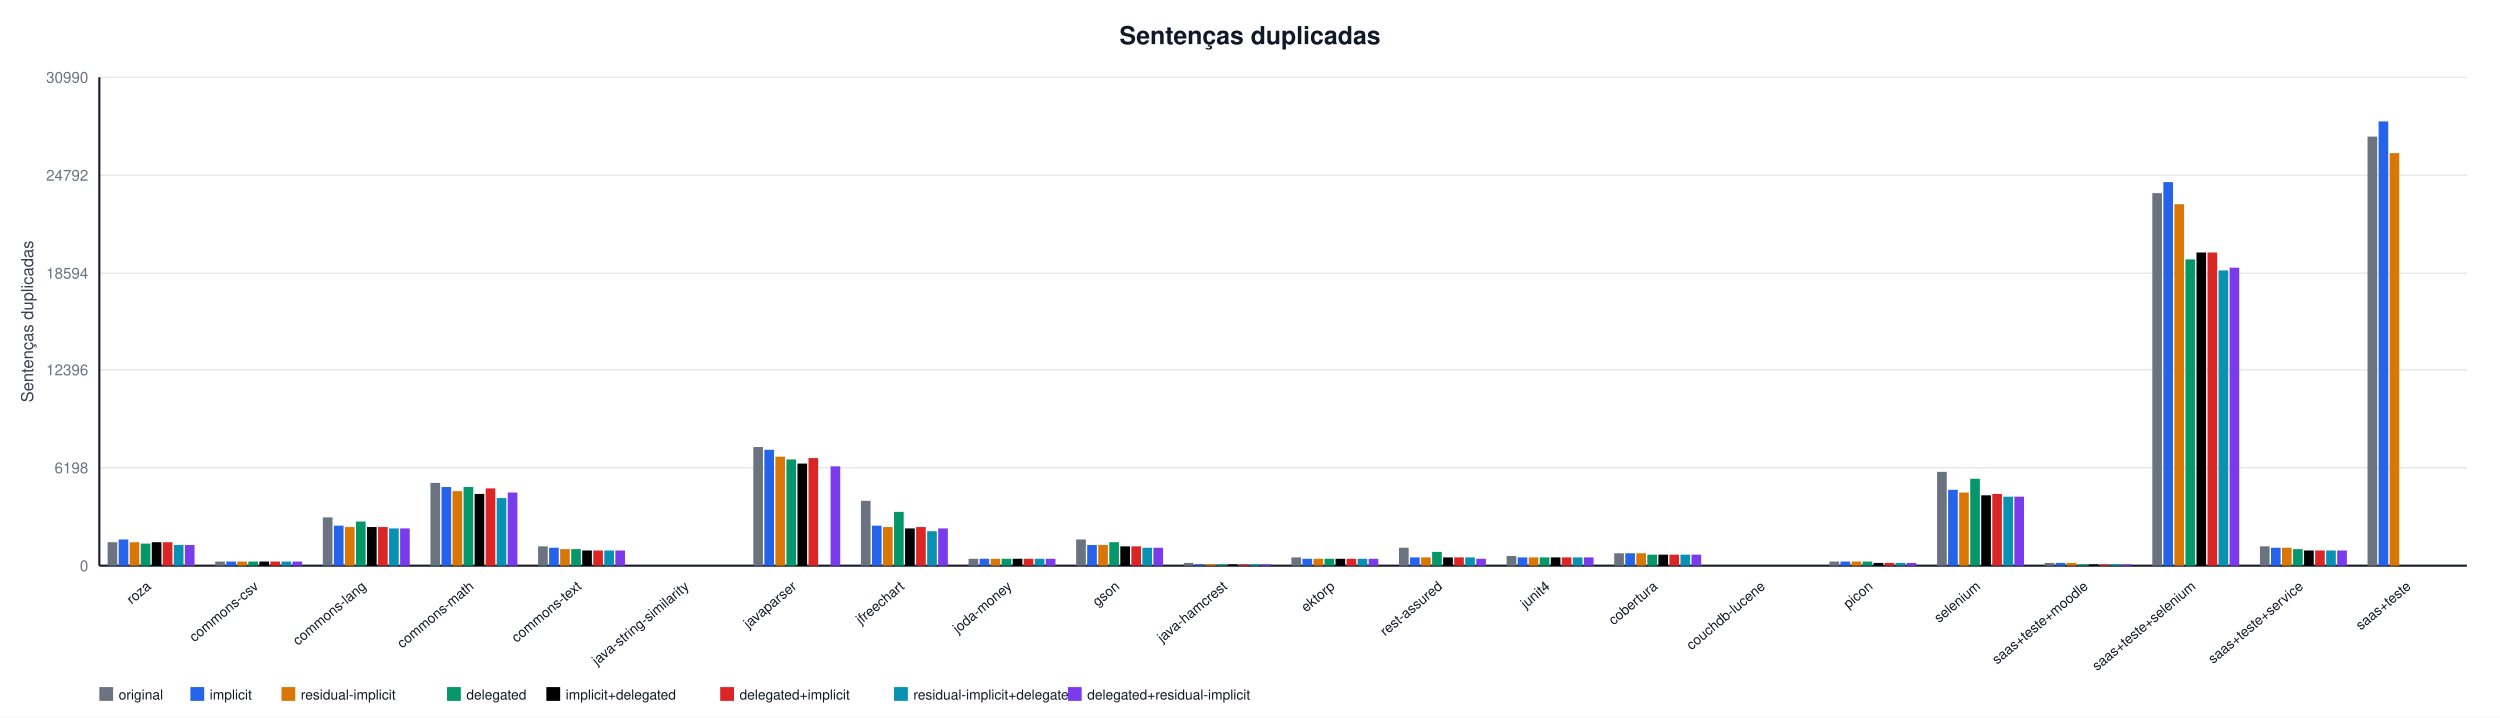
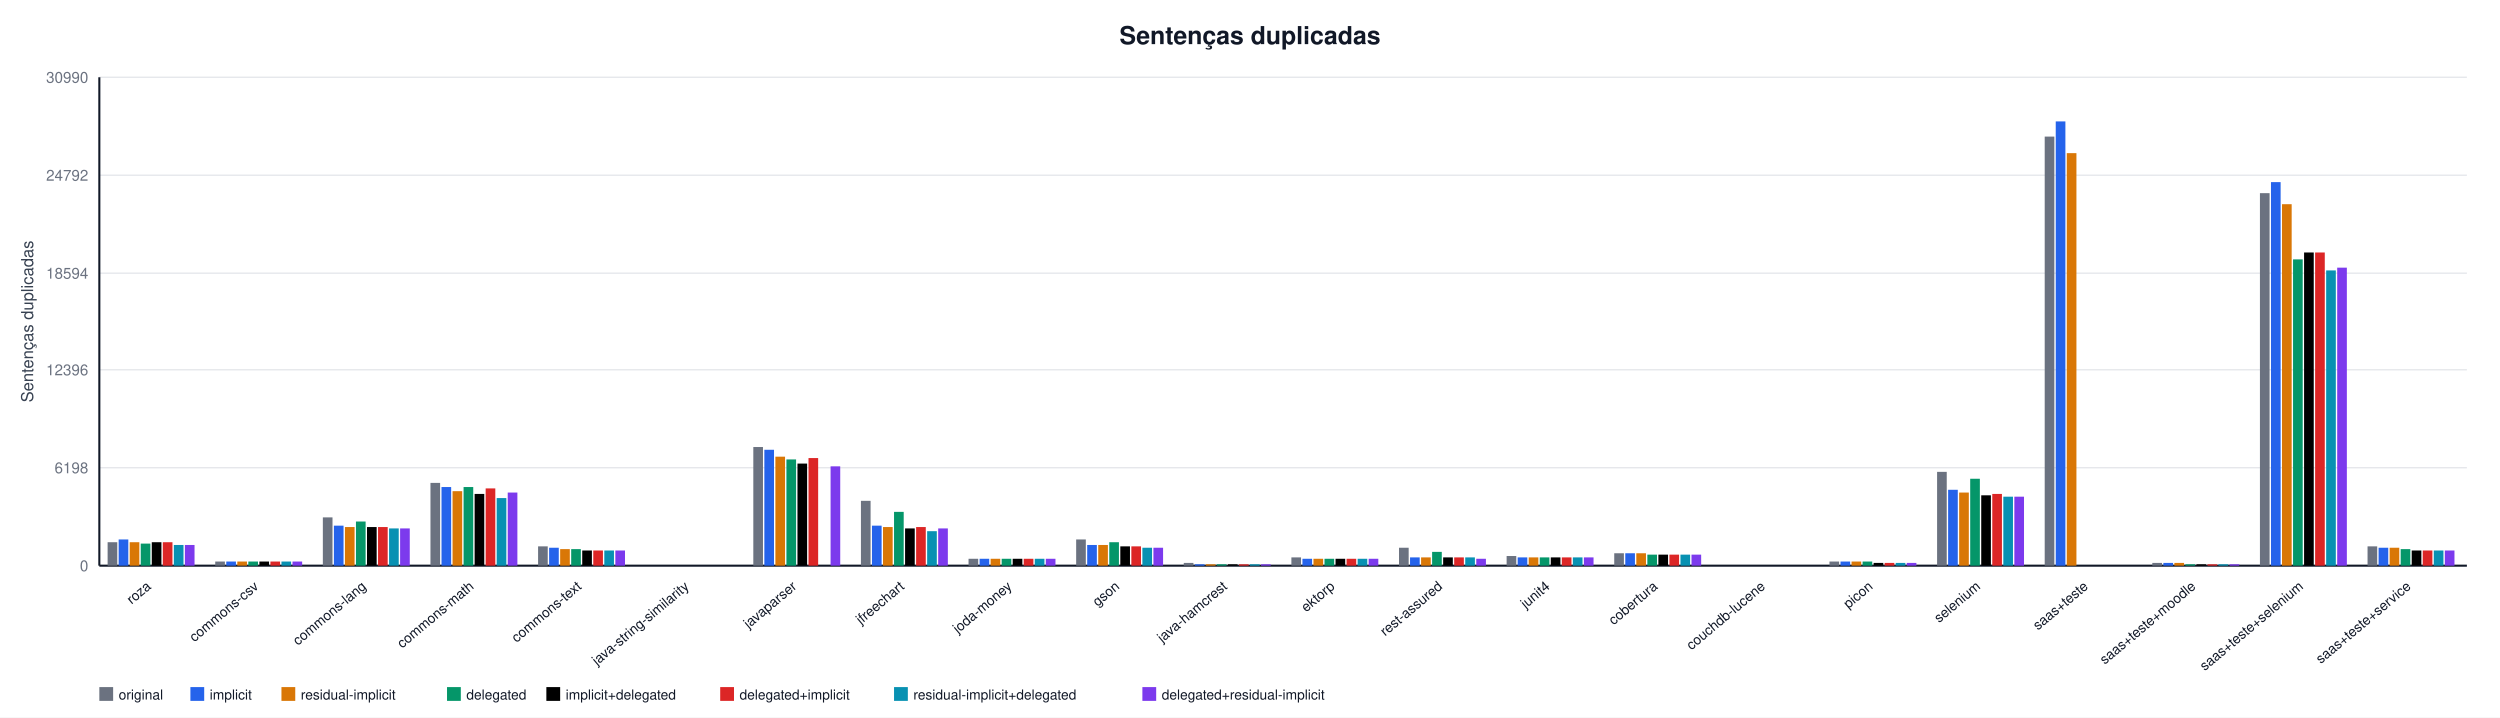
<svg xmlns="http://www.w3.org/2000/svg" width="1812" height="520" viewBox="0 0 1812 520">
  <rect width="100%" height="100%" fill="#ffffff" />
  <text x="906" y="32" text-anchor="middle" font-family="Helvetica, Arial, sans-serif" font-size="18" font-weight="700" fill="#111827">Sentenças duplicadas</text>
  <text x="24" y="233" text-anchor="middle" font-family="Helvetica, Arial, sans-serif" font-size="12" fill="#374151" transform="rotate(-90 24 233)">Sentenças duplicadas</text>
  <line x1="72" y1="410" x2="1788" y2="410" stroke="#e5e7eb" stroke-width="1" />
  <text x="64" y="414" text-anchor="end" font-family="Helvetica, Arial, sans-serif" font-size="11" fill="#6b7280">0</text>
  <line x1="72" y1="339" x2="1788" y2="339" stroke="#e5e7eb" stroke-width="1" />
  <text x="64" y="343" text-anchor="end" font-family="Helvetica, Arial, sans-serif" font-size="11" fill="#6b7280">6198</text>
  <line x1="72" y1="268" x2="1788" y2="268" stroke="#e5e7eb" stroke-width="1" />
  <text x="64" y="272" text-anchor="end" font-family="Helvetica, Arial, sans-serif" font-size="11" fill="#6b7280">12396</text>
  <line x1="72" y1="198" x2="1788" y2="198" stroke="#e5e7eb" stroke-width="1" />
  <text x="64" y="202" text-anchor="end" font-family="Helvetica, Arial, sans-serif" font-size="11" fill="#6b7280">18594</text>
  <line x1="72" y1="127" x2="1788" y2="127" stroke="#e5e7eb" stroke-width="1" />
  <text x="64" y="131" text-anchor="end" font-family="Helvetica, Arial, sans-serif" font-size="11" fill="#6b7280">24792</text>
  <line x1="72" y1="56" x2="1788" y2="56" stroke="#e5e7eb" stroke-width="1" />
  <text x="64" y="60" text-anchor="end" font-family="Helvetica, Arial, sans-serif" font-size="11" fill="#6b7280">30990</text>
  <line x1="72" y1="56" x2="72" y2="410" stroke="#111827" stroke-width="1.5" />
  <line x1="72" y1="410" x2="1788" y2="410" stroke="#111827" stroke-width="1.5" />
  <rect x="78" y="393" width="7" height="17" fill="#6b7280" />
  <rect x="86" y="391" width="7" height="19" fill="#2563eb" />
  <rect x="94" y="393" width="7" height="17" fill="#d97706" />
  <rect x="102" y="394" width="7" height="16" fill="#059669" />
  <rect x="110" y="393" width="7" height="17" fill="#7c3ed" />
  <rect x="118" y="393" width="7" height="17" fill="#dc2626" />
  <rect x="126" y="395" width="7" height="15" fill="#0891b2" />
  <rect x="134" y="395" width="7" height="15" fill="#7c3aed" />
  <text x="110" y="426" text-anchor="end" font-family="Helvetica, Arial, sans-serif" font-size="10" fill="#111827" transform="rotate(-40 110 426)">roza</text>
  <rect x="156" y="407" width="7" height="3" fill="#6b7280" />
  <rect x="164" y="407" width="7" height="3" fill="#2563eb" />
  <rect x="172" y="407" width="7" height="3" fill="#d97706" />
  <rect x="180" y="407" width="7" height="3" fill="#059669" />
  <rect x="188" y="407" width="7" height="3" fill="#7c3ed" />
  <rect x="196" y="407" width="7" height="3" fill="#dc2626" />
  <rect x="204" y="407" width="7" height="3" fill="#0891b2" />
  <rect x="212" y="407" width="7" height="3" fill="#7c3aed" />
  <text x="188" y="426" text-anchor="end" font-family="Helvetica, Arial, sans-serif" font-size="10" fill="#111827" transform="rotate(-40 188 426)">commons-csv</text>
  <rect x="234" y="375" width="7" height="35" fill="#6b7280" />
  <rect x="242" y="381" width="7" height="29" fill="#2563eb" />
  <rect x="250" y="382" width="7" height="28" fill="#d97706" />
  <rect x="258" y="378" width="7" height="32" fill="#059669" />
  <rect x="266" y="382" width="7" height="28" fill="#7c3ed" />
  <rect x="274" y="382" width="7" height="28" fill="#dc2626" />
  <rect x="282" y="383" width="7" height="27" fill="#0891b2" />
  <rect x="290" y="383" width="7" height="27" fill="#7c3aed" />
  <text x="266" y="426" text-anchor="end" font-family="Helvetica, Arial, sans-serif" font-size="10" fill="#111827" transform="rotate(-40 266 426)">commons-lang</text>
  <rect x="312" y="350" width="7" height="60" fill="#6b7280" />
  <rect x="320" y="353" width="7" height="57" fill="#2563eb" />
  <rect x="328" y="356" width="7" height="54" fill="#d97706" />
  <rect x="336" y="353" width="7" height="57" fill="#059669" />
  <rect x="344" y="358" width="7" height="52" fill="#7c3ed" />
  <rect x="352" y="354" width="7" height="56" fill="#dc2626" />
  <rect x="360" y="361" width="7" height="49" fill="#0891b2" />
  <rect x="368" y="357" width="7" height="53" fill="#7c3aed" />
  <text x="344" y="426" text-anchor="end" font-family="Helvetica, Arial, sans-serif" font-size="10" fill="#111827" transform="rotate(-40 344 426)">commons-math</text>
  <rect x="390" y="396" width="7" height="14" fill="#6b7280" />
  <rect x="398" y="397" width="7" height="13" fill="#2563eb" />
  <rect x="406" y="398" width="7" height="12" fill="#d97706" />
  <rect x="414" y="398" width="7" height="12" fill="#059669" />
  <rect x="422" y="399" width="7" height="11" fill="#7c3ed" />
  <rect x="430" y="399" width="7" height="11" fill="#dc2626" />
  <rect x="438" y="399" width="7" height="11" fill="#0891b2" />
  <rect x="446" y="399" width="7" height="11" fill="#7c3aed" />
  <text x="422" y="426" text-anchor="end" font-family="Helvetica, Arial, sans-serif" font-size="10" fill="#111827" transform="rotate(-40 422 426)">commons-text</text>
  <rect x="468" y="410" width="7" height="0" fill="#6b7280" />
  <rect x="476" y="410" width="7" height="0" fill="#2563eb" />
  <rect x="484" y="410" width="7" height="0" fill="#d97706" />
  <rect x="492" y="410" width="7" height="0" fill="#059669" />
  <rect x="500" y="410" width="7" height="0" fill="#7c3ed" />
  <rect x="508" y="410" width="7" height="0" fill="#dc2626" />
  <rect x="516" y="410" width="7" height="0" fill="#0891b2" />
  <rect x="524" y="410" width="7" height="0" fill="#7c3aed" />
  <text x="500" y="426" text-anchor="end" font-family="Helvetica, Arial, sans-serif" font-size="10" fill="#111827" transform="rotate(-40 500 426)">java-string-similarity</text>
  <rect x="546" y="324" width="7" height="86" fill="#6b7280" />
  <rect x="554" y="326" width="7" height="84" fill="#2563eb" />
  <rect x="562" y="331" width="7" height="79" fill="#d97706" />
  <rect x="570" y="333" width="7" height="77" fill="#059669" />
  <rect x="578" y="336" width="7" height="74" fill="#7c3ed" />
  <rect x="586" y="332" width="7" height="78" fill="#dc2626" />
-   <rect x="594" y="410" width="7" height="0" fill="#0891b2" />
  <rect x="602" y="338" width="7" height="72" fill="#7c3aed" />
  <text x="578" y="426" text-anchor="end" font-family="Helvetica, Arial, sans-serif" font-size="10" fill="#111827" transform="rotate(-40 578 426)">javaparser</text>
  <rect x="624" y="363" width="7" height="47" fill="#6b7280" />
  <rect x="632" y="381" width="7" height="29" fill="#2563eb" />
  <rect x="640" y="382" width="7" height="28" fill="#d97706" />
  <rect x="648" y="371" width="7" height="39" fill="#059669" />
  <rect x="656" y="383" width="7" height="27" fill="#7c3ed" />
  <rect x="664" y="382" width="7" height="28" fill="#dc2626" />
  <rect x="672" y="385" width="7" height="25" fill="#0891b2" />
  <rect x="680" y="383" width="7" height="27" fill="#7c3aed" />
  <text x="656" y="426" text-anchor="end" font-family="Helvetica, Arial, sans-serif" font-size="10" fill="#111827" transform="rotate(-40 656 426)">jfreechart</text>
  <rect x="702" y="405" width="7" height="5" fill="#6b7280" />
  <rect x="710" y="405" width="7" height="5" fill="#2563eb" />
  <rect x="718" y="405" width="7" height="5" fill="#d97706" />
  <rect x="726" y="405" width="7" height="5" fill="#059669" />
  <rect x="734" y="405" width="7" height="5" fill="#7c3ed" />
  <rect x="742" y="405" width="7" height="5" fill="#dc2626" />
  <rect x="750" y="405" width="7" height="5" fill="#0891b2" />
  <rect x="758" y="405" width="7" height="5" fill="#7c3aed" />
  <text x="734" y="426" text-anchor="end" font-family="Helvetica, Arial, sans-serif" font-size="10" fill="#111827" transform="rotate(-40 734 426)">joda-money</text>
  <rect x="780" y="391" width="7" height="19" fill="#6b7280" />
  <rect x="788" y="395" width="7" height="15" fill="#2563eb" />
  <rect x="796" y="395" width="7" height="15" fill="#d97706" />
  <rect x="804" y="393" width="7" height="17" fill="#059669" />
  <rect x="812" y="396" width="7" height="14" fill="#7c3ed" />
  <rect x="820" y="396" width="7" height="14" fill="#dc2626" />
  <rect x="828" y="397" width="7" height="13" fill="#0891b2" />
  <rect x="836" y="397" width="7" height="13" fill="#7c3aed" />
  <text x="812" y="426" text-anchor="end" font-family="Helvetica, Arial, sans-serif" font-size="10" fill="#111827" transform="rotate(-40 812 426)">gson</text>
  <rect x="858" y="408" width="7" height="2" fill="#6b7280" />
  <rect x="866" y="409" width="7" height="1" fill="#2563eb" />
  <rect x="874" y="409" width="7" height="1" fill="#d97706" />
  <rect x="882" y="409" width="7" height="1" fill="#059669" />
  <rect x="890" y="409" width="7" height="1" fill="#7c3ed" />
  <rect x="898" y="409" width="7" height="1" fill="#dc2626" />
  <rect x="906" y="409" width="7" height="1" fill="#0891b2" />
  <rect x="914" y="409" width="7" height="1" fill="#7c3aed" />
  <text x="890" y="426" text-anchor="end" font-family="Helvetica, Arial, sans-serif" font-size="10" fill="#111827" transform="rotate(-40 890 426)">java-hamcrest</text>
  <rect x="936" y="404" width="7" height="6" fill="#6b7280" />
  <rect x="944" y="405" width="7" height="5" fill="#2563eb" />
  <rect x="952" y="405" width="7" height="5" fill="#d97706" />
  <rect x="960" y="405" width="7" height="5" fill="#059669" />
  <rect x="968" y="405" width="7" height="5" fill="#7c3ed" />
  <rect x="976" y="405" width="7" height="5" fill="#dc2626" />
  <rect x="984" y="405" width="7" height="5" fill="#0891b2" />
  <rect x="992" y="405" width="7" height="5" fill="#7c3aed" />
  <text x="968" y="426" text-anchor="end" font-family="Helvetica, Arial, sans-serif" font-size="10" fill="#111827" transform="rotate(-40 968 426)">ektorp</text>
  <rect x="1014" y="397" width="7" height="13" fill="#6b7280" />
  <rect x="1022" y="404" width="7" height="6" fill="#2563eb" />
  <rect x="1030" y="404" width="7" height="6" fill="#d97706" />
  <rect x="1038" y="400" width="7" height="10" fill="#059669" />
  <rect x="1046" y="404" width="7" height="6" fill="#7c3ed" />
  <rect x="1054" y="404" width="7" height="6" fill="#dc2626" />
  <rect x="1062" y="404" width="7" height="6" fill="#0891b2" />
  <rect x="1070" y="405" width="7" height="5" fill="#7c3aed" />
  <text x="1046" y="426" text-anchor="end" font-family="Helvetica, Arial, sans-serif" font-size="10" fill="#111827" transform="rotate(-40 1046 426)">rest-assured</text>
  <rect x="1092" y="403" width="7" height="7" fill="#6b7280" />
  <rect x="1100" y="404" width="7" height="6" fill="#2563eb" />
  <rect x="1108" y="404" width="7" height="6" fill="#d97706" />
  <rect x="1116" y="404" width="7" height="6" fill="#059669" />
  <rect x="1124" y="404" width="7" height="6" fill="#7c3ed" />
  <rect x="1132" y="404" width="7" height="6" fill="#dc2626" />
  <rect x="1140" y="404" width="7" height="6" fill="#0891b2" />
  <rect x="1148" y="404" width="7" height="6" fill="#7c3aed" />
  <text x="1124" y="426" text-anchor="end" font-family="Helvetica, Arial, sans-serif" font-size="10" fill="#111827" transform="rotate(-40 1124 426)">junit4</text>
  <rect x="1170" y="401" width="7" height="9" fill="#6b7280" />
  <rect x="1178" y="401" width="7" height="9" fill="#2563eb" />
  <rect x="1186" y="401" width="7" height="9" fill="#d97706" />
  <rect x="1194" y="402" width="7" height="8" fill="#059669" />
  <rect x="1202" y="402" width="7" height="8" fill="#7c3ed" />
  <rect x="1210" y="402" width="7" height="8" fill="#dc2626" />
  <rect x="1218" y="402" width="7" height="8" fill="#0891b2" />
  <rect x="1226" y="402" width="7" height="8" fill="#7c3aed" />
  <text x="1202" y="426" text-anchor="end" font-family="Helvetica, Arial, sans-serif" font-size="10" fill="#111827" transform="rotate(-40 1202 426)">cobertura</text>
  <rect x="1248" y="410" width="7" height="0" fill="#6b7280" />
  <rect x="1256" y="410" width="7" height="0" fill="#2563eb" />
  <rect x="1264" y="410" width="7" height="0" fill="#d97706" />
  <rect x="1272" y="410" width="7" height="0" fill="#059669" />
  <rect x="1280" y="410" width="7" height="0" fill="#7c3ed" />
  <rect x="1288" y="410" width="7" height="0" fill="#dc2626" />
  <rect x="1296" y="410" width="7" height="0" fill="#0891b2" />
  <rect x="1304" y="410" width="7" height="0" fill="#7c3aed" />
  <text x="1280" y="426" text-anchor="end" font-family="Helvetica, Arial, sans-serif" font-size="10" fill="#111827" transform="rotate(-40 1280 426)">couchdb-lucene</text>
  <rect x="1326" y="407" width="7" height="3" fill="#6b7280" />
  <rect x="1334" y="407" width="7" height="3" fill="#2563eb" />
  <rect x="1342" y="407" width="7" height="3" fill="#d97706" />
  <rect x="1350" y="407" width="7" height="3" fill="#059669" />
  <rect x="1358" y="408" width="7" height="2" fill="#7c3ed" />
  <rect x="1366" y="408" width="7" height="2" fill="#dc2626" />
  <rect x="1374" y="408" width="7" height="2" fill="#0891b2" />
  <rect x="1382" y="408" width="7" height="2" fill="#7c3aed" />
  <text x="1358" y="426" text-anchor="end" font-family="Helvetica, Arial, sans-serif" font-size="10" fill="#111827" transform="rotate(-40 1358 426)">picon</text>
  <rect x="1404" y="342" width="7" height="68" fill="#6b7280" />
  <rect x="1412" y="355" width="7" height="55" fill="#2563eb" />
  <rect x="1420" y="357" width="7" height="53" fill="#d97706" />
  <rect x="1428" y="347" width="7" height="63" fill="#059669" />
  <rect x="1436" y="359" width="7" height="51" fill="#7c3ed" />
  <rect x="1444" y="358" width="7" height="52" fill="#dc2626" />
  <rect x="1452" y="360" width="7" height="50" fill="#0891b2" />
  <rect x="1460" y="360" width="7" height="50" fill="#7c3aed" />
  <text x="1436" y="426" text-anchor="end" font-family="Helvetica, Arial, sans-serif" font-size="10" fill="#111827" transform="rotate(-40 1436 426)">selenium</text>
-   <rect x="1482" y="408" width="7" height="2" fill="#6b7280" />
-   <rect x="1490" y="408" width="7" height="2" fill="#2563eb" />
-   <rect x="1498" y="408" width="7" height="2" fill="#d97706" />
-   <rect x="1506" y="409" width="7" height="1" fill="#059669" />
-   <rect x="1514" y="409" width="7" height="1" fill="#7c3ed" />
-   <rect x="1522" y="409" width="7" height="1" fill="#dc2626" />
-   <rect x="1530" y="409" width="7" height="1" fill="#0891b2" />
-   <rect x="1538" y="409" width="7" height="1" fill="#7c3aed" />
-   <text x="1514" y="426" text-anchor="end" font-family="Helvetica, Arial, sans-serif" font-size="10" fill="#111827" transform="rotate(-40 1514 426)">saas+teste+moodle</text>
-   <rect x="1560" y="140" width="7" height="270" fill="#6b7280" />
-   <rect x="1568" y="132" width="7" height="278" fill="#2563eb" />
-   <rect x="1576" y="148" width="7" height="262" fill="#d97706" />
-   <rect x="1584" y="188" width="7" height="222" fill="#059669" />
-   <rect x="1592" y="183" width="7" height="227" fill="#7c3ed" />
-   <rect x="1600" y="183" width="7" height="227" fill="#dc2626" />
-   <rect x="1608" y="196" width="7" height="214" fill="#0891b2" />
-   <rect x="1616" y="194" width="7" height="216" fill="#7c3aed" />
-   <text x="1592" y="426" text-anchor="end" font-family="Helvetica, Arial, sans-serif" font-size="10" fill="#111827" transform="rotate(-40 1592 426)">saas+teste+selenium</text>
-   <rect x="1638" y="396" width="7" height="14" fill="#6b7280" />
-   <rect x="1646" y="397" width="7" height="13" fill="#2563eb" />
-   <rect x="1654" y="397" width="7" height="13" fill="#d97706" />
-   <rect x="1662" y="398" width="7" height="12" fill="#059669" />
-   <rect x="1670" y="399" width="7" height="11" fill="#7c3ed" />
-   <rect x="1678" y="399" width="7" height="11" fill="#dc2626" />
-   <rect x="1686" y="399" width="7" height="11" fill="#0891b2" />
-   <rect x="1694" y="399" width="7" height="11" fill="#7c3aed" />
-   <text x="1670" y="426" text-anchor="end" font-family="Helvetica, Arial, sans-serif" font-size="10" fill="#111827" transform="rotate(-40 1670 426)">saas+teste+service</text>
-   <rect x="1716" y="99" width="7" height="311" fill="#6b7280" />
-   <rect x="1724" y="88" width="7" height="322" fill="#2563eb" />
-   <rect x="1732" y="111" width="7" height="299" fill="#d97706" />
-   <rect x="1740" y="410" width="7" height="0" fill="#059669" />
-   <rect x="1748" y="410" width="7" height="0" fill="#7c3ed" />
-   <rect x="1756" y="410" width="7" height="0" fill="#dc2626" />
-   <rect x="1764" y="410" width="7" height="0" fill="#0891b2" />
-   <rect x="1772" y="410" width="7" height="0" fill="#7c3aed" />
-   <text x="1748" y="426" text-anchor="end" font-family="Helvetica, Arial, sans-serif" font-size="10" fill="#111827" transform="rotate(-40 1748 426)">saas+teste</text>
+   <rect x="1482" y="99" width="7" height="311" fill="#6b7280" />
+   <rect x="1490" y="88" width="7" height="322" fill="#2563eb" />
+   <rect x="1498" y="111" width="7" height="299" fill="#d97706" />
+   <text x="1514" y="426" text-anchor="end" font-family="Helvetica, Arial, sans-serif" font-size="10" fill="#111827" transform="rotate(-40 1514 426)">saas+teste</text>
+   <rect x="1560" y="408" width="7" height="2" fill="#6b7280" />
+   <rect x="1568" y="408" width="7" height="2" fill="#2563eb" />
+   <rect x="1576" y="408" width="7" height="2" fill="#d97706" />
+   <rect x="1584" y="409" width="7" height="1" fill="#059669" />
+   <rect x="1592" y="409" width="7" height="1" fill="#7c3ed" />
+   <rect x="1600" y="409" width="7" height="1" fill="#dc2626" />
+   <rect x="1608" y="409" width="7" height="1" fill="#0891b2" />
+   <rect x="1616" y="409" width="7" height="1" fill="#7c3aed" />
+   <text x="1592" y="426" text-anchor="end" font-family="Helvetica, Arial, sans-serif" font-size="10" fill="#111827" transform="rotate(-40 1592 426)">saas+teste+moodle</text>
+   <rect x="1638" y="140" width="7" height="270" fill="#6b7280" />
+   <rect x="1646" y="132" width="7" height="278" fill="#2563eb" />
+   <rect x="1654" y="148" width="7" height="262" fill="#d97706" />
+   <rect x="1662" y="188" width="7" height="222" fill="#059669" />
+   <rect x="1670" y="183" width="7" height="227" fill="#7c3ed" />
+   <rect x="1678" y="183" width="7" height="227" fill="#dc2626" />
+   <rect x="1686" y="196" width="7" height="214" fill="#0891b2" />
+   <rect x="1694" y="194" width="7" height="216" fill="#7c3aed" />
+   <text x="1670" y="426" text-anchor="end" font-family="Helvetica, Arial, sans-serif" font-size="10" fill="#111827" transform="rotate(-40 1670 426)">saas+teste+selenium</text>
+   <rect x="1716" y="396" width="7" height="14" fill="#6b7280" />
+   <rect x="1724" y="397" width="7" height="13" fill="#2563eb" />
+   <rect x="1732" y="397" width="7" height="13" fill="#d97706" />
+   <rect x="1740" y="398" width="7" height="12" fill="#059669" />
+   <rect x="1748" y="399" width="7" height="11" fill="#7c3ed" />
+   <rect x="1756" y="399" width="7" height="11" fill="#dc2626" />
+   <rect x="1764" y="399" width="7" height="11" fill="#0891b2" />
+   <rect x="1772" y="399" width="7" height="11" fill="#7c3aed" />
+   <text x="1748" y="426" text-anchor="end" font-family="Helvetica, Arial, sans-serif" font-size="10" fill="#111827" transform="rotate(-40 1748 426)">saas+teste+service</text>
  <rect x="72" y="498" width="10" height="10" fill="#6b7280" />
  <text x="86" y="507" font-family="Helvetica, Arial, sans-serif" font-size="10" fill="#111827">original</text>
  <rect x="138" y="498" width="10" height="10" fill="#2563eb" />
  <text x="152" y="507" font-family="Helvetica, Arial, sans-serif" font-size="10" fill="#111827">implicit</text>
  <rect x="204" y="498" width="10" height="10" fill="#d97706" />
  <text x="218" y="507" font-family="Helvetica, Arial, sans-serif" font-size="10" fill="#111827">residual-implicit</text>
  <rect x="324" y="498" width="10" height="10" fill="#059669" />
  <text x="338" y="507" font-family="Helvetica, Arial, sans-serif" font-size="10" fill="#111827">delegated</text>
  <rect x="396" y="498" width="10" height="10" fill="#7c3ed" />
  <text x="410" y="507" font-family="Helvetica, Arial, sans-serif" font-size="10" fill="#111827">implicit+delegated</text>
  <rect x="522" y="498" width="10" height="10" fill="#dc2626" />
  <text x="536" y="507" font-family="Helvetica, Arial, sans-serif" font-size="10" fill="#111827">delegated+implicit</text>
  <rect x="648" y="498" width="10" height="10" fill="#0891b2" />
  <text x="662" y="507" font-family="Helvetica, Arial, sans-serif" font-size="10" fill="#111827">residual-implicit+delegated</text>
-   <rect x="774" y="498" width="10" height="10" fill="#7c3aed" />
-   <text x="788" y="507" font-family="Helvetica, Arial, sans-serif" font-size="10" fill="#111827">delegated+residual-implicit</text>
+   <rect x="828" y="498" width="10" height="10" fill="#7c3aed" />
+   <text x="842" y="507" font-family="Helvetica, Arial, sans-serif" font-size="10" fill="#111827">delegated+residual-implicit</text>
</svg>
